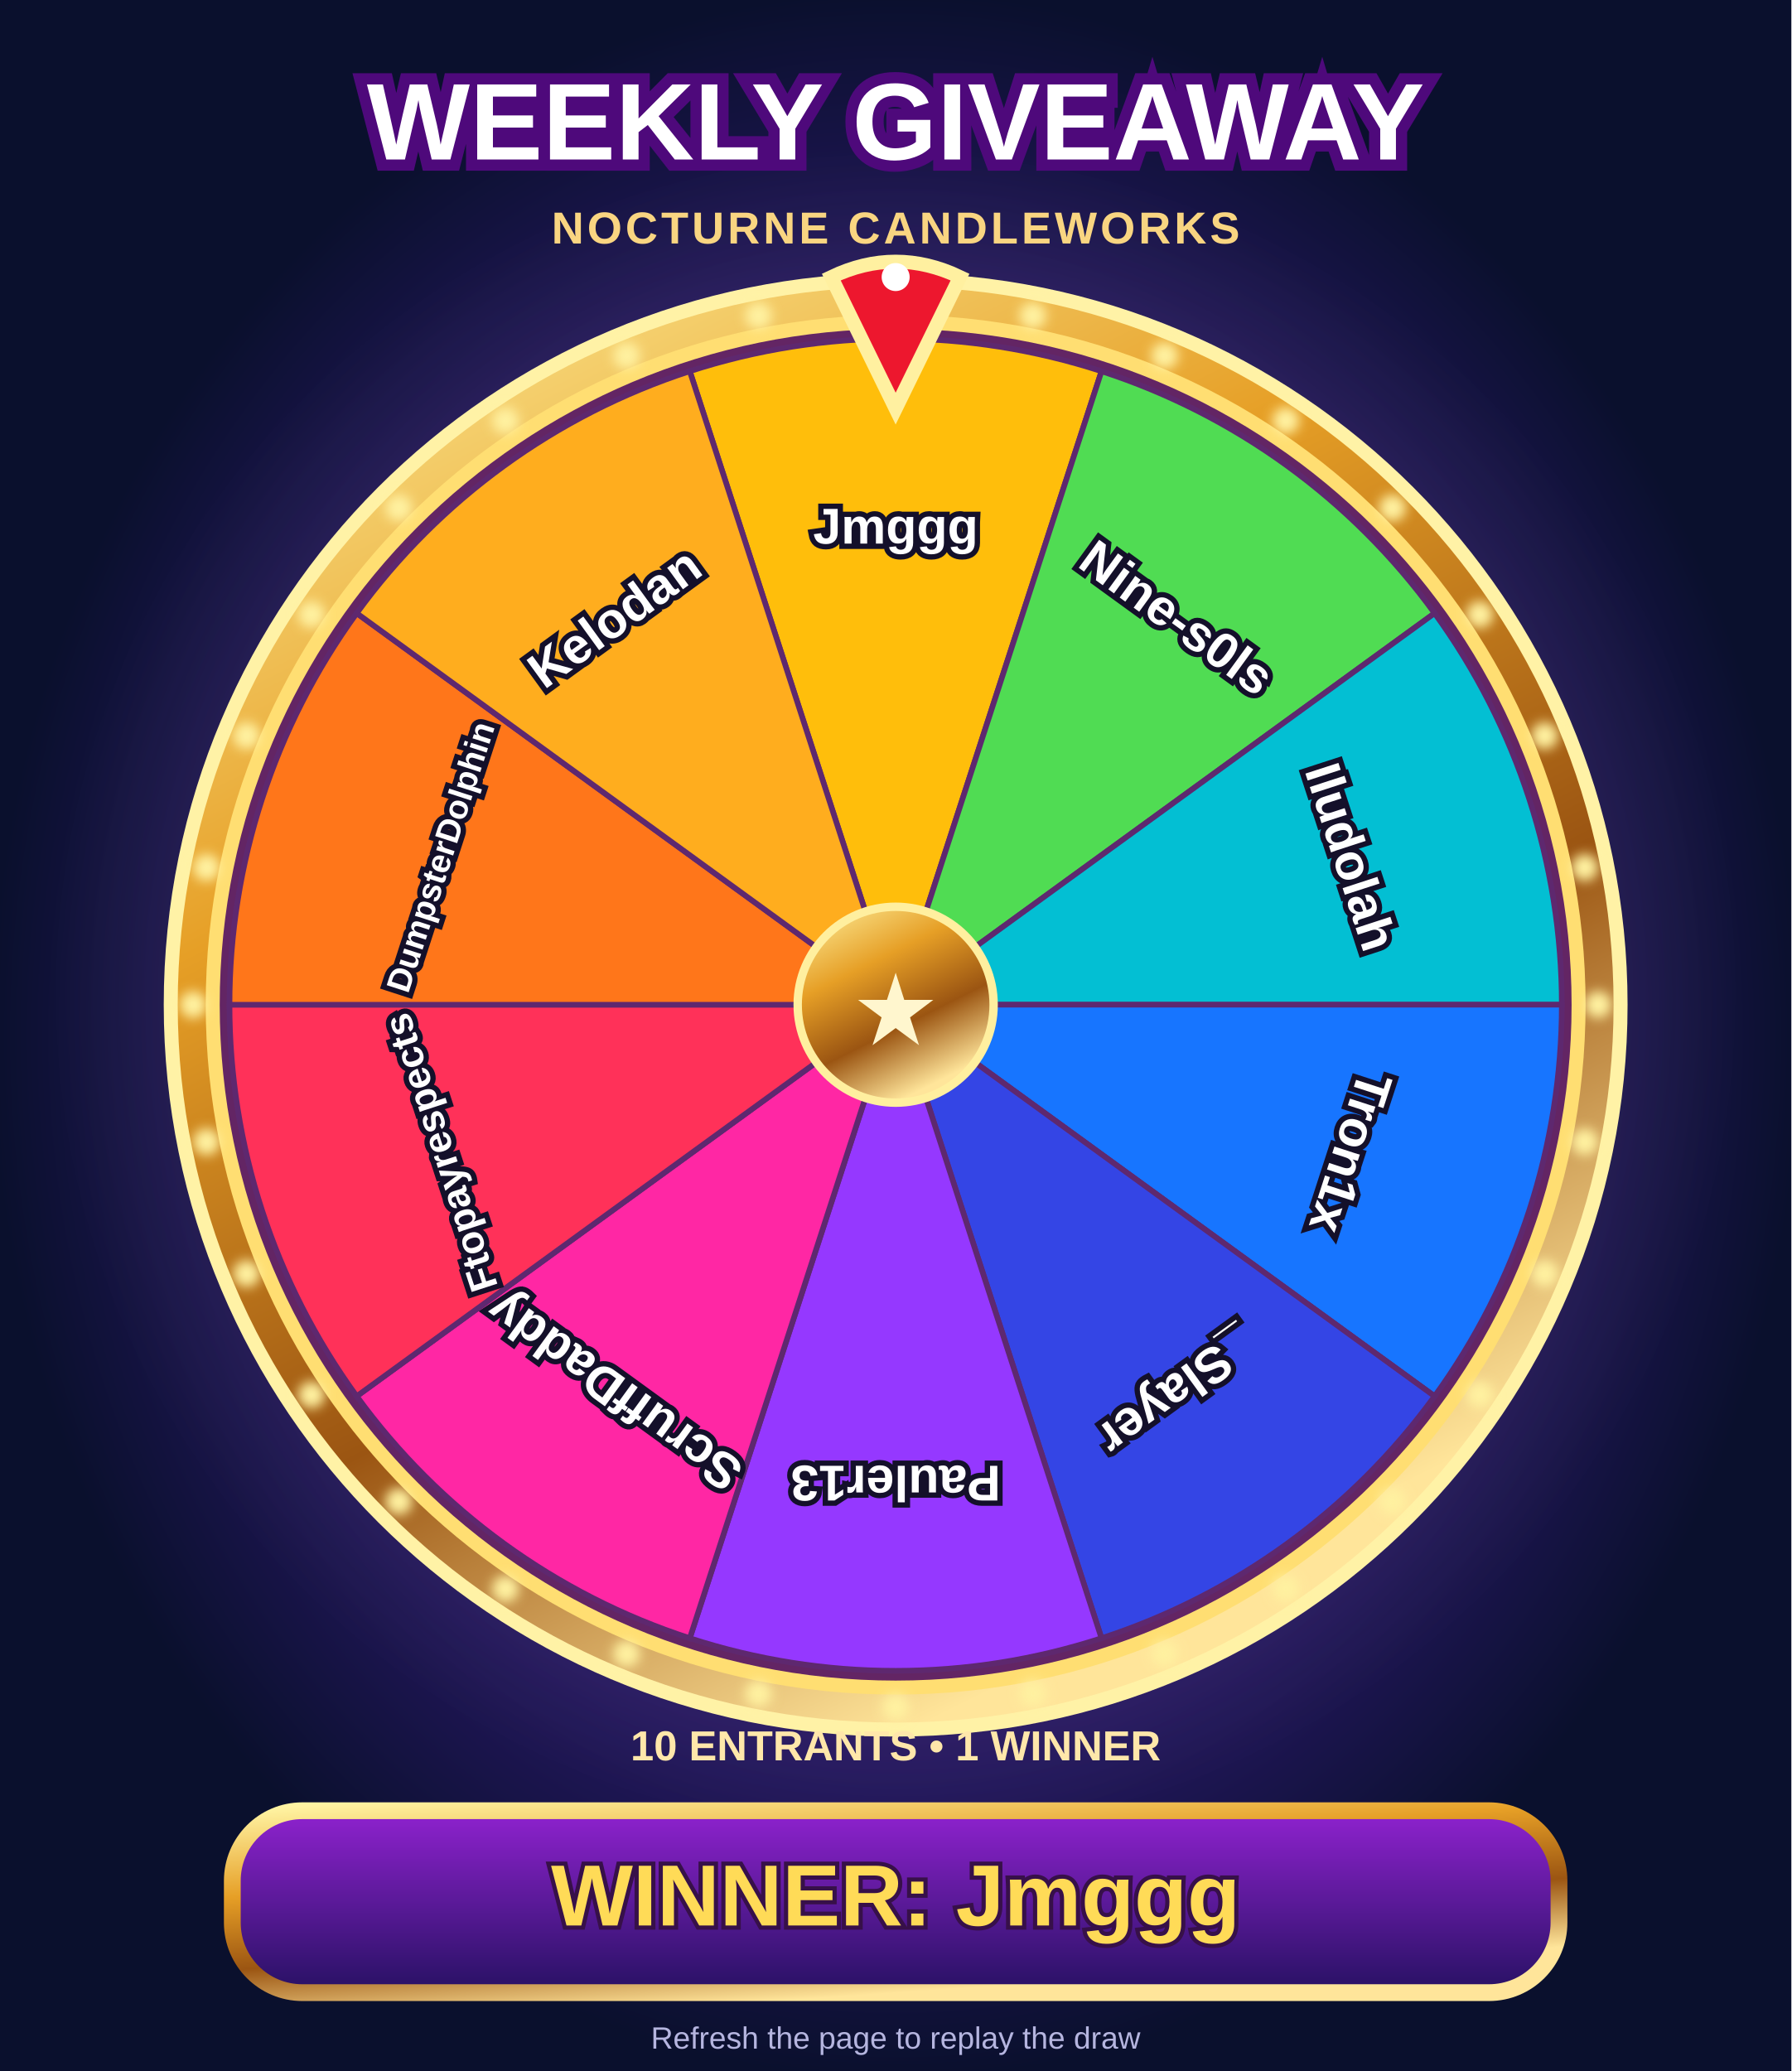
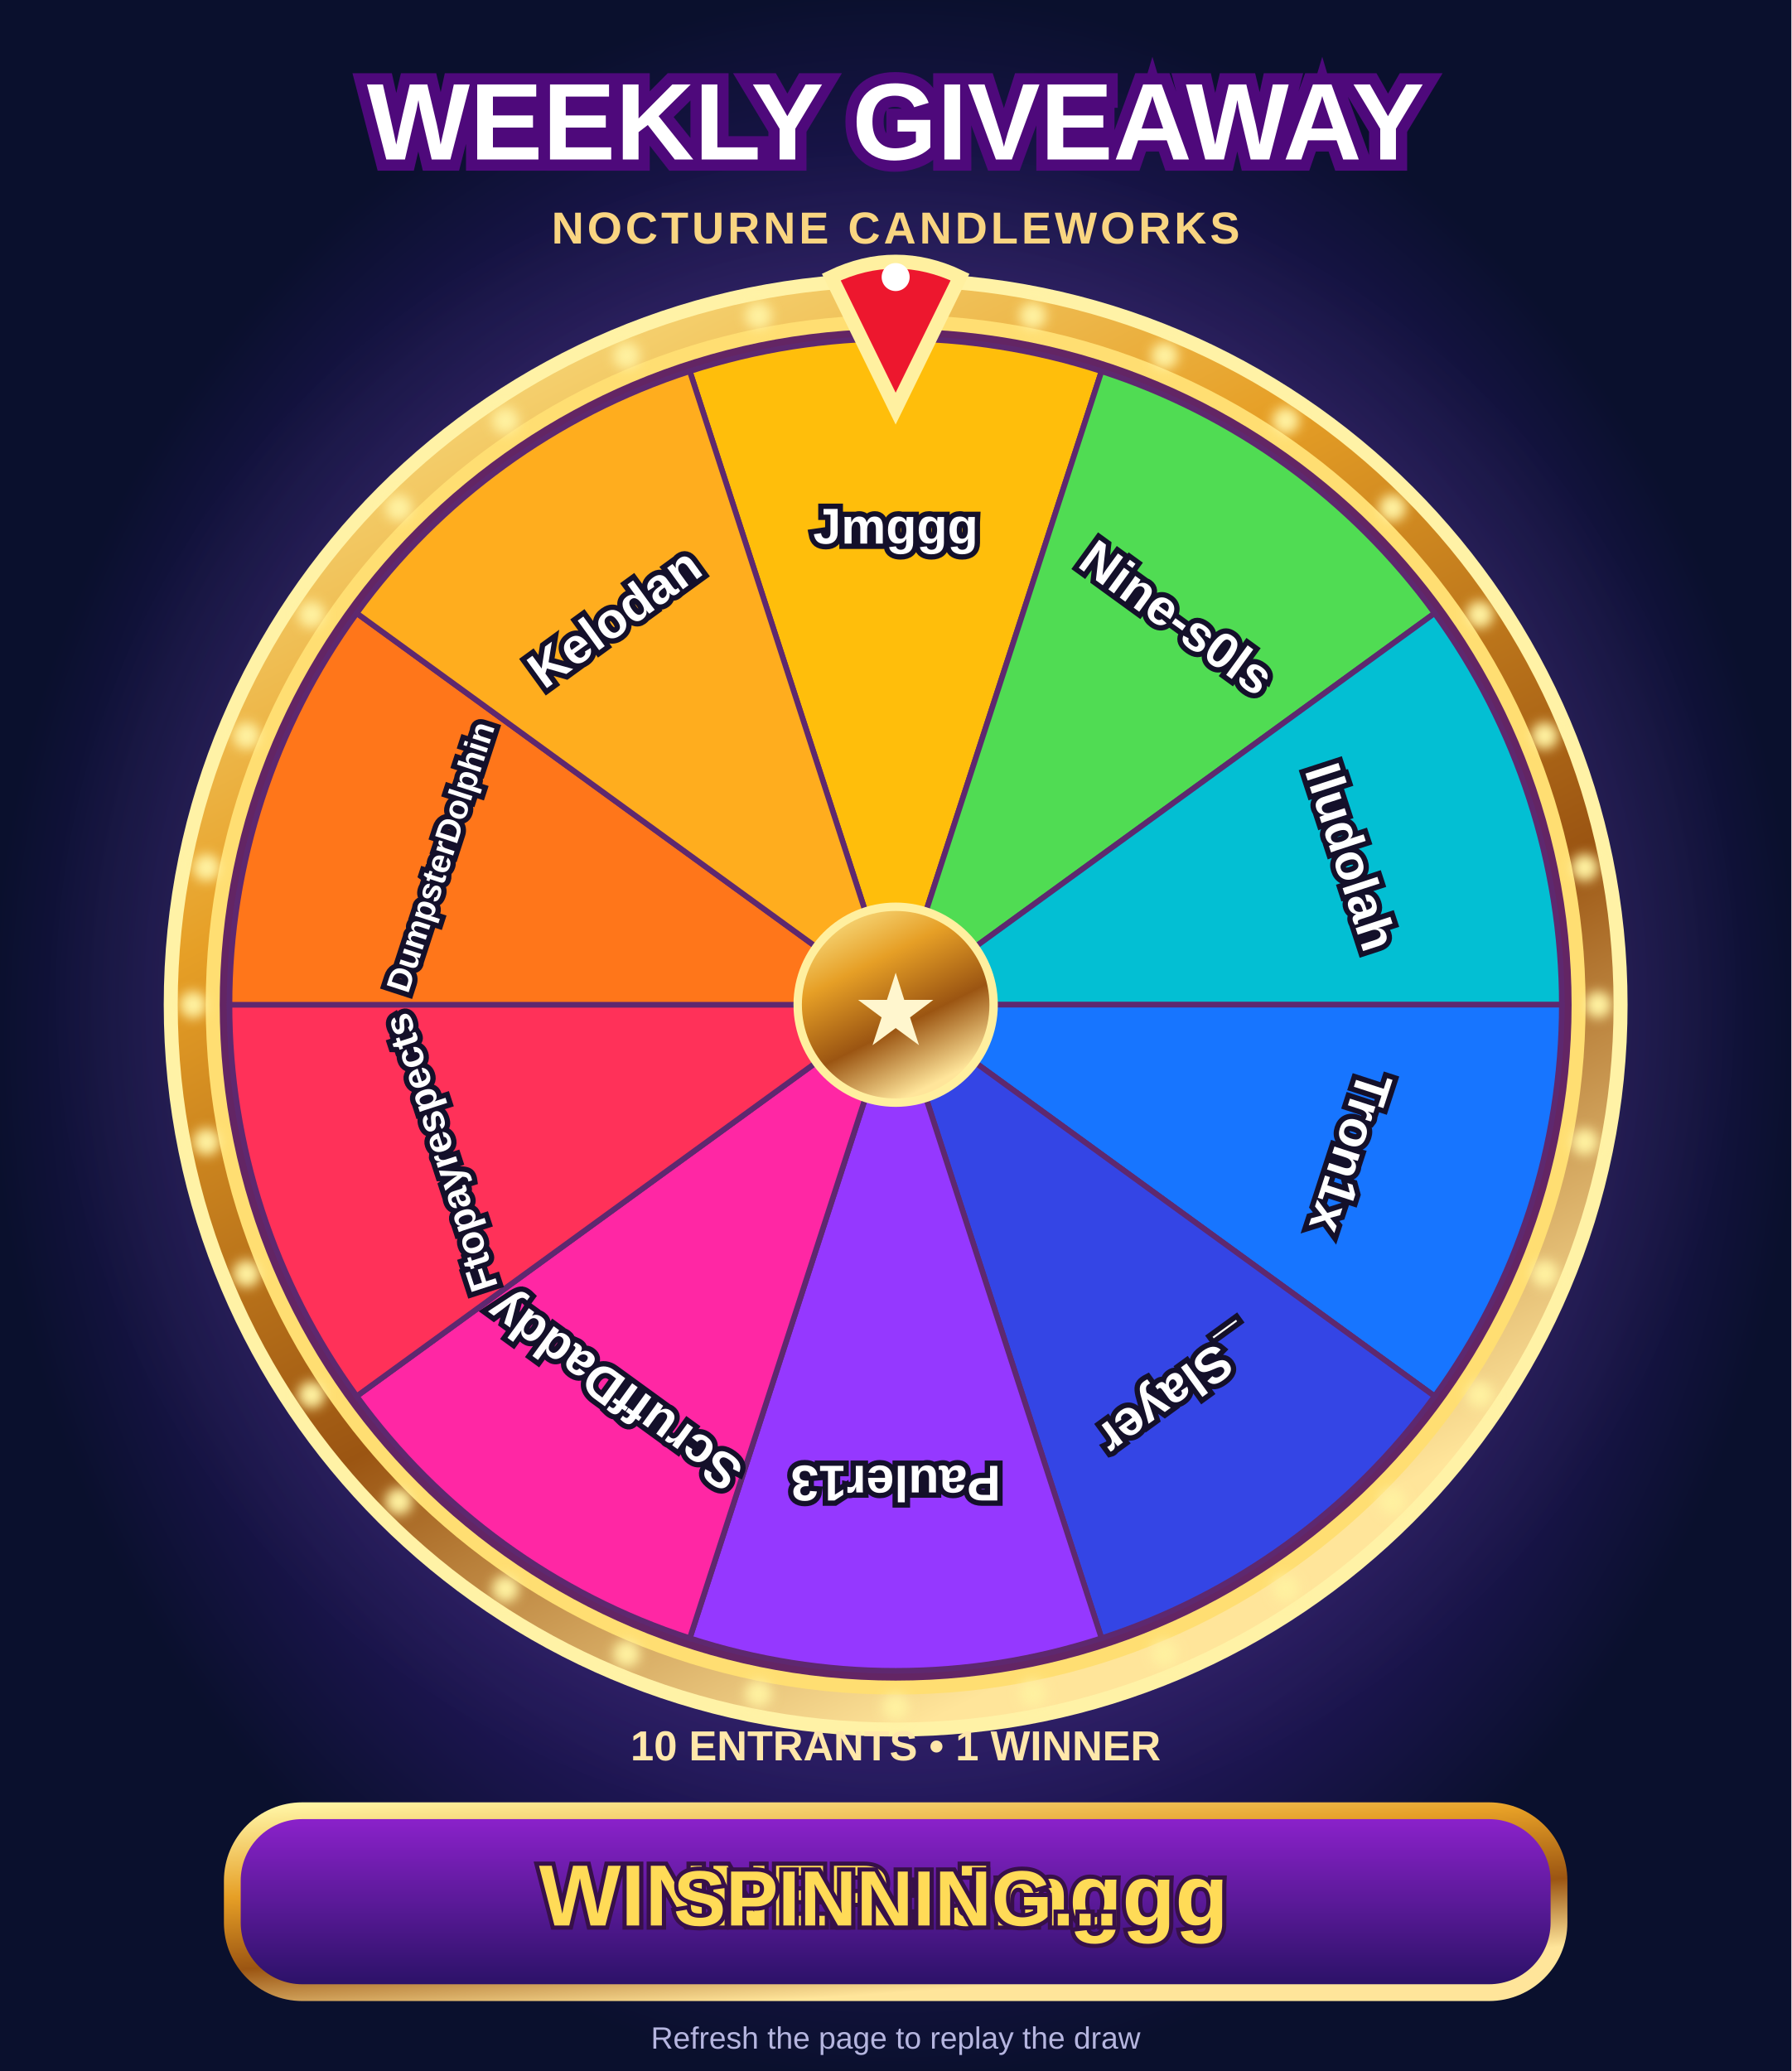
<svg xmlns="http://www.w3.org/2000/svg" viewBox="0 0 640 740" width="640" height="740" role="img" aria-label="Nocturne Candleworks Weekly Giveaway spinning wheel. The wheel spins and lands on Jmggg.">
  <defs>
    <radialGradient id="bg">
      <stop stop-color="#5a1b9a" />
      <stop offset=".7" stop-color="#24175f" />
      <stop offset="1" stop-color="#0a102d" />
    </radialGradient>
    <linearGradient id="gold" x2=".5" y2="1">
      <stop stop-color="#fff3a2" />
      <stop offset=".38" stop-color="#e69f26" />
      <stop offset=".7" stop-color="#9b5512" />
      <stop offset="1" stop-color="#ffe59a" />
    </linearGradient>
    <linearGradient id="banner" x2="0" y2="1">
      <stop stop-color="#8f22cf" />
      <stop offset="1" stop-color="#271163" />
    </linearGradient>
    <radialGradient id="shine">
      <stop stop-color="#fff1b3" stop-opacity=".27" />
      <stop offset="1" stop-color="#fff1b3" stop-opacity="0" />
    </radialGradient>
    <filter id="shadow" x="-40%" y="-40%" width="180%" height="180%">
      <feGaussianBlur stdDeviation="5" />
    </filter>
    <filter id="glow" x="-100%" y="-100%" width="300%" height="300%">
      <feGaussianBlur stdDeviation="2" />
    </filter>
  </defs>
  <rect width="640" height="740" fill="url(#bg)" />
  <circle cx="320" cy="355" r="300" fill="url(#shine)" />
  <text x="320" y="57" fill="#ffffff" font-size="39" font-weight="900" text-anchor="middle" stroke="#4e097b" stroke-width="8" paint-order="stroke fill" font-family="Arial,Helvetica,sans-serif">WEEKLY GIVEAWAY</text>
  <text x="320" y="87" fill="#f9d581" font-size="16" text-anchor="middle" letter-spacing="1.2" font-weight="bold" font-family="Arial,Helvetica,sans-serif">NOCTURNE CANDLEWORKS</text>
  <circle cx="320" cy="359" r="259" fill="url(#gold)" stroke="#fff2a6" stroke-width="5" />
  <circle cx="320" cy="359" r="242" fill="#632564" />
  <g id="rotor">
    <path d="M320 359 L246.45 132.65 A238 238 0 0 1 393.55 132.65 Z" fill="#ffbe0b" stroke="#5e286f" stroke-width="2" />
    <g transform="rotate(0 320 359)">
      <text x="320" y="188" text-anchor="middle" dominant-baseline="central" font-family="Arial,Helvetica,sans-serif" font-weight="900" font-size="18" fill="white" stroke="#14102a" stroke-width="3.8" paint-order="stroke fill">Jmggg</text>
    </g>
    <path d="M320 359 L393.55 132.65 A238 238 0 0 1 512.55 219.11 Z" fill="#50dc53" stroke="#5e286f" stroke-width="2" />
    <g transform="rotate(36 320 359)">
      <text x="320" y="188" text-anchor="middle" dominant-baseline="central" font-family="Arial,Helvetica,sans-serif" font-weight="900" font-size="18" fill="white" stroke="#14102a" stroke-width="3.8" paint-order="stroke fill">Nine-s0ls</text>
    </g>
    <path d="M320 359 L512.55 219.11 A238 238 0 0 1 558.00 359.00 Z" fill="#03bfd3" stroke="#5e286f" stroke-width="2" />
    <g transform="rotate(72 320 359)">
      <text x="320" y="188" text-anchor="middle" dominant-baseline="central" font-family="Arial,Helvetica,sans-serif" font-weight="900" font-size="18" fill="white" stroke="#14102a" stroke-width="3.8" paint-order="stroke fill">Iludolah</text>
    </g>
    <path d="M320 359 L558.00 359.00 A238 238 0 0 1 512.55 498.89 Z" fill="#1775ff" stroke="#5e286f" stroke-width="2" />
    <g transform="rotate(108 320 359)">
      <text x="320" y="188" text-anchor="middle" dominant-baseline="central" font-family="Arial,Helvetica,sans-serif" font-weight="900" font-size="18" fill="white" stroke="#14102a" stroke-width="3.8" paint-order="stroke fill">Tron1x</text>
    </g>
    <path d="M320 359 L512.55 498.89 A238 238 0 0 1 393.55 585.35 Z" fill="#3445e5" stroke="#5e286f" stroke-width="2" />
    <g transform="rotate(144 320 359)">
      <text x="320" y="188" text-anchor="middle" dominant-baseline="central" font-family="Arial,Helvetica,sans-serif" font-weight="900" font-size="18" fill="white" stroke="#14102a" stroke-width="3.8" paint-order="stroke fill">_Slayer</text>
    </g>
    <path d="M320 359 L393.55 585.35 A238 238 0 0 1 246.45 585.35 Z" fill="#9538ff" stroke="#5e286f" stroke-width="2" />
    <g transform="rotate(180 320 359)">
      <text x="320" y="188" text-anchor="middle" dominant-baseline="central" font-family="Arial,Helvetica,sans-serif" font-weight="900" font-size="18" fill="white" stroke="#14102a" stroke-width="3.8" paint-order="stroke fill">Pauler13</text>
    </g>
    <path d="M320 359 L246.45 585.35 A238 238 0 0 1 127.45 498.89 Z" fill="#ff27a4" stroke="#5e286f" stroke-width="2" />
    <g transform="rotate(216 320 359)">
      <text x="320" y="188" text-anchor="middle" dominant-baseline="central" font-family="Arial,Helvetica,sans-serif" font-weight="900" font-size="18" fill="white" stroke="#14102a" stroke-width="3.8" paint-order="stroke fill">ScruffDaddy</text>
    </g>
    <path d="M320 359 L127.45 498.89 A238 238 0 0 1 82.00 359.00 Z" fill="#ff3159" stroke="#5e286f" stroke-width="2" />
    <g transform="rotate(252 320 359)">
      <text x="320" y="188" text-anchor="middle" dominant-baseline="central" font-family="Arial,Helvetica,sans-serif" font-weight="900" font-size="14" fill="white" stroke="#14102a" stroke-width="3.8" paint-order="stroke fill">Ftopayrespects</text>
    </g>
    <path d="M320 359 L82.00 359.00 A238 238 0 0 1 127.45 219.11 Z" fill="#ff761a" stroke="#5e286f" stroke-width="2" />
    <g transform="rotate(288 320 359)">
      <text x="320" y="188" text-anchor="middle" dominant-baseline="central" font-family="Arial,Helvetica,sans-serif" font-weight="900" font-size="12" fill="white" stroke="#14102a" stroke-width="3.8" paint-order="stroke fill">DumpsterDolphin</text>
    </g>
    <path d="M320 359 L127.45 219.11 A238 238 0 0 1 246.45 132.65 Z" fill="#ffad1e" stroke="#5e286f" stroke-width="2" />
    <g transform="rotate(324 320 359)">
      <text x="320" y="188" text-anchor="middle" dominant-baseline="central" font-family="Arial,Helvetica,sans-serif" font-weight="900" font-size="18" fill="white" stroke="#14102a" stroke-width="3.8" paint-order="stroke fill">Kelodan</text>
    </g>
    <circle cx="320" cy="359" r="35" fill="url(#gold)" stroke="#ffef9f" stroke-width="3" />
    <text x="320" y="373" font-size="36" text-anchor="middle" fill="#fff6ce">★</text>
    <animateTransform attributeName="transform" attributeType="XML" type="rotate" calcMode="linear" keyTimes="0;0.1;0.24;0.39;0.54;0.68;0.81;0.91;0.97;1" values="0 320 359;500 320 359;1120 320 359;1720 320 359;2210 320 359;2530 320 359;2740 320 359;2850 320 359;2876 320 359;2880 320 359" dur="8s" begin="0s" fill="freeze" />
  </g>
  <circle cx="320" cy="359" r="244" fill="none" stroke="#ffde72" stroke-width="5" />
  <circle cx="571.0" cy="359.0" r="4.8" fill="#fff1a0" filter="url(#glow)" />
  <circle cx="566.2" cy="408.0" r="4.8" fill="#fff1a0" filter="url(#glow)" />
  <circle cx="551.9" cy="455.1" r="4.8" fill="#fff1a0" filter="url(#glow)" />
  <circle cx="528.7" cy="498.4" r="4.8" fill="#fff1a0" filter="url(#glow)" />
  <circle cx="497.5" cy="536.5" r="4.8" fill="#fff1a0" filter="url(#glow)" />
  <circle cx="459.4" cy="567.7" r="4.8" fill="#fff1a0" filter="url(#glow)" />
  <circle cx="416.1" cy="590.9" r="4.8" fill="#fff1a0" filter="url(#glow)" />
  <circle cx="369.0" cy="605.2" r="4.8" fill="#fff1a0" filter="url(#glow)" />
  <circle cx="320.0" cy="610.0" r="4.8" fill="#fff1a0" filter="url(#glow)" />
  <circle cx="271.0" cy="605.2" r="4.8" fill="#fff1a0" filter="url(#glow)" />
  <circle cx="223.9" cy="590.9" r="4.8" fill="#fff1a0" filter="url(#glow)" />
  <circle cx="180.6" cy="567.7" r="4.8" fill="#fff1a0" filter="url(#glow)" />
  <circle cx="142.5" cy="536.5" r="4.8" fill="#fff1a0" filter="url(#glow)" />
  <circle cx="111.3" cy="498.4" r="4.8" fill="#fff1a0" filter="url(#glow)" />
  <circle cx="88.1" cy="455.1" r="4.8" fill="#fff1a0" filter="url(#glow)" />
  <circle cx="73.8" cy="408.0" r="4.8" fill="#fff1a0" filter="url(#glow)" />
  <circle cx="69.0" cy="359.0" r="4.8" fill="#fff1a0" filter="url(#glow)" />
  <circle cx="73.8" cy="310.0" r="4.8" fill="#fff1a0" filter="url(#glow)" />
  <circle cx="88.1" cy="262.9" r="4.8" fill="#fff1a0" filter="url(#glow)" />
  <circle cx="111.3" cy="219.6" r="4.8" fill="#fff1a0" filter="url(#glow)" />
  <circle cx="142.5" cy="181.5" r="4.8" fill="#fff1a0" filter="url(#glow)" />
  <circle cx="180.6" cy="150.3" r="4.8" fill="#fff1a0" filter="url(#glow)" />
  <circle cx="223.9" cy="127.1" r="4.8" fill="#fff1a0" filter="url(#glow)" />
  <circle cx="271.0" cy="112.8" r="4.8" fill="#fff1a0" filter="url(#glow)" />
  <circle cx="320.0" cy="108.0" r="4.8" fill="#fff1a0" filter="url(#glow)" />
  <circle cx="369.0" cy="112.8" r="4.8" fill="#fff1a0" filter="url(#glow)" />
  <circle cx="416.1" cy="127.1" r="4.8" fill="#fff1a0" filter="url(#glow)" />
  <circle cx="459.4" cy="150.3" r="4.8" fill="#fff1a0" filter="url(#glow)" />
  <circle cx="497.5" cy="181.5" r="4.8" fill="#fff1a0" filter="url(#glow)" />
  <circle cx="528.7" cy="219.6" r="4.8" fill="#fff1a0" filter="url(#glow)" />
  <circle cx="551.9" cy="262.9" r="4.8" fill="#fff1a0" filter="url(#glow)" />
  <circle cx="566.2" cy="310.0" r="4.8" fill="#fff1a0" filter="url(#glow)" />
  <path d="M297 99 Q320 88 343 99 L320 146 Z" fill="#ed172e" stroke="#fff0a0" stroke-width="5" />
  <circle cx="320" cy="99" r="5" fill="#ffffff" />
  <text x="320" y="629" text-anchor="middle" font-size="15" font-weight="700" fill="#ffe7aa" font-family="Arial,Helvetica,sans-serif">10 ENTRANTS • 1 WINNER</text>
  <rect x="83" y="647" width="474" height="65" rx="25" fill="url(#banner)" stroke="url(#gold)" stroke-width="6" />
-   <text x="320" y="688" text-anchor="middle" font-family="Arial,Helvetica,sans-serif" font-size="31" font-weight="900" fill="#ffdb57" stroke="#371049" stroke-width="3" paint-order="stroke fill">WINNER: Jmggg</text>
+   <text x="320" y="688" text-anchor="middle" font-family="Arial,Helvetica,sans-serif" font-size="31" font-weight="900" fill="#ffdb57" stroke="#371049" stroke-width="3" paint-order="stroke fill">
+     <tspan>WINNER: Jmggg</tspan>
+     <animate attributeName="opacity" values="0;0;1" keyTimes="0;.93;1" dur="8.25s" begin="0s" fill="freeze" />
+   </text>
+   <text x="320" y="688" text-anchor="middle" font-family="Arial,Helvetica,sans-serif" font-size="28" font-weight="900" fill="#ffdb57" stroke="#371049" stroke-width="3" paint-order="stroke fill">SPINNING...<animate attributeName="opacity" values="1;1;0" keyTimes="0;.85;.96" dur="8.1s" begin="0s" fill="freeze" />
+   </text>
  <g opacity="0">
    <rect x="86" y="649" width="468" height="61" rx="25" fill="none" stroke="#fff5b7" stroke-width="4" />
    <animate attributeName="opacity" values="0;0;1" keyTimes="0;.88;1" dur="8.4s" begin="0s" fill="freeze" />
  </g>
  <text x="320" y="732" text-anchor="middle" font-size="11" fill="#b5b5df" font-family="Arial,Helvetica,sans-serif">Refresh the page to replay the draw</text>
</svg>
